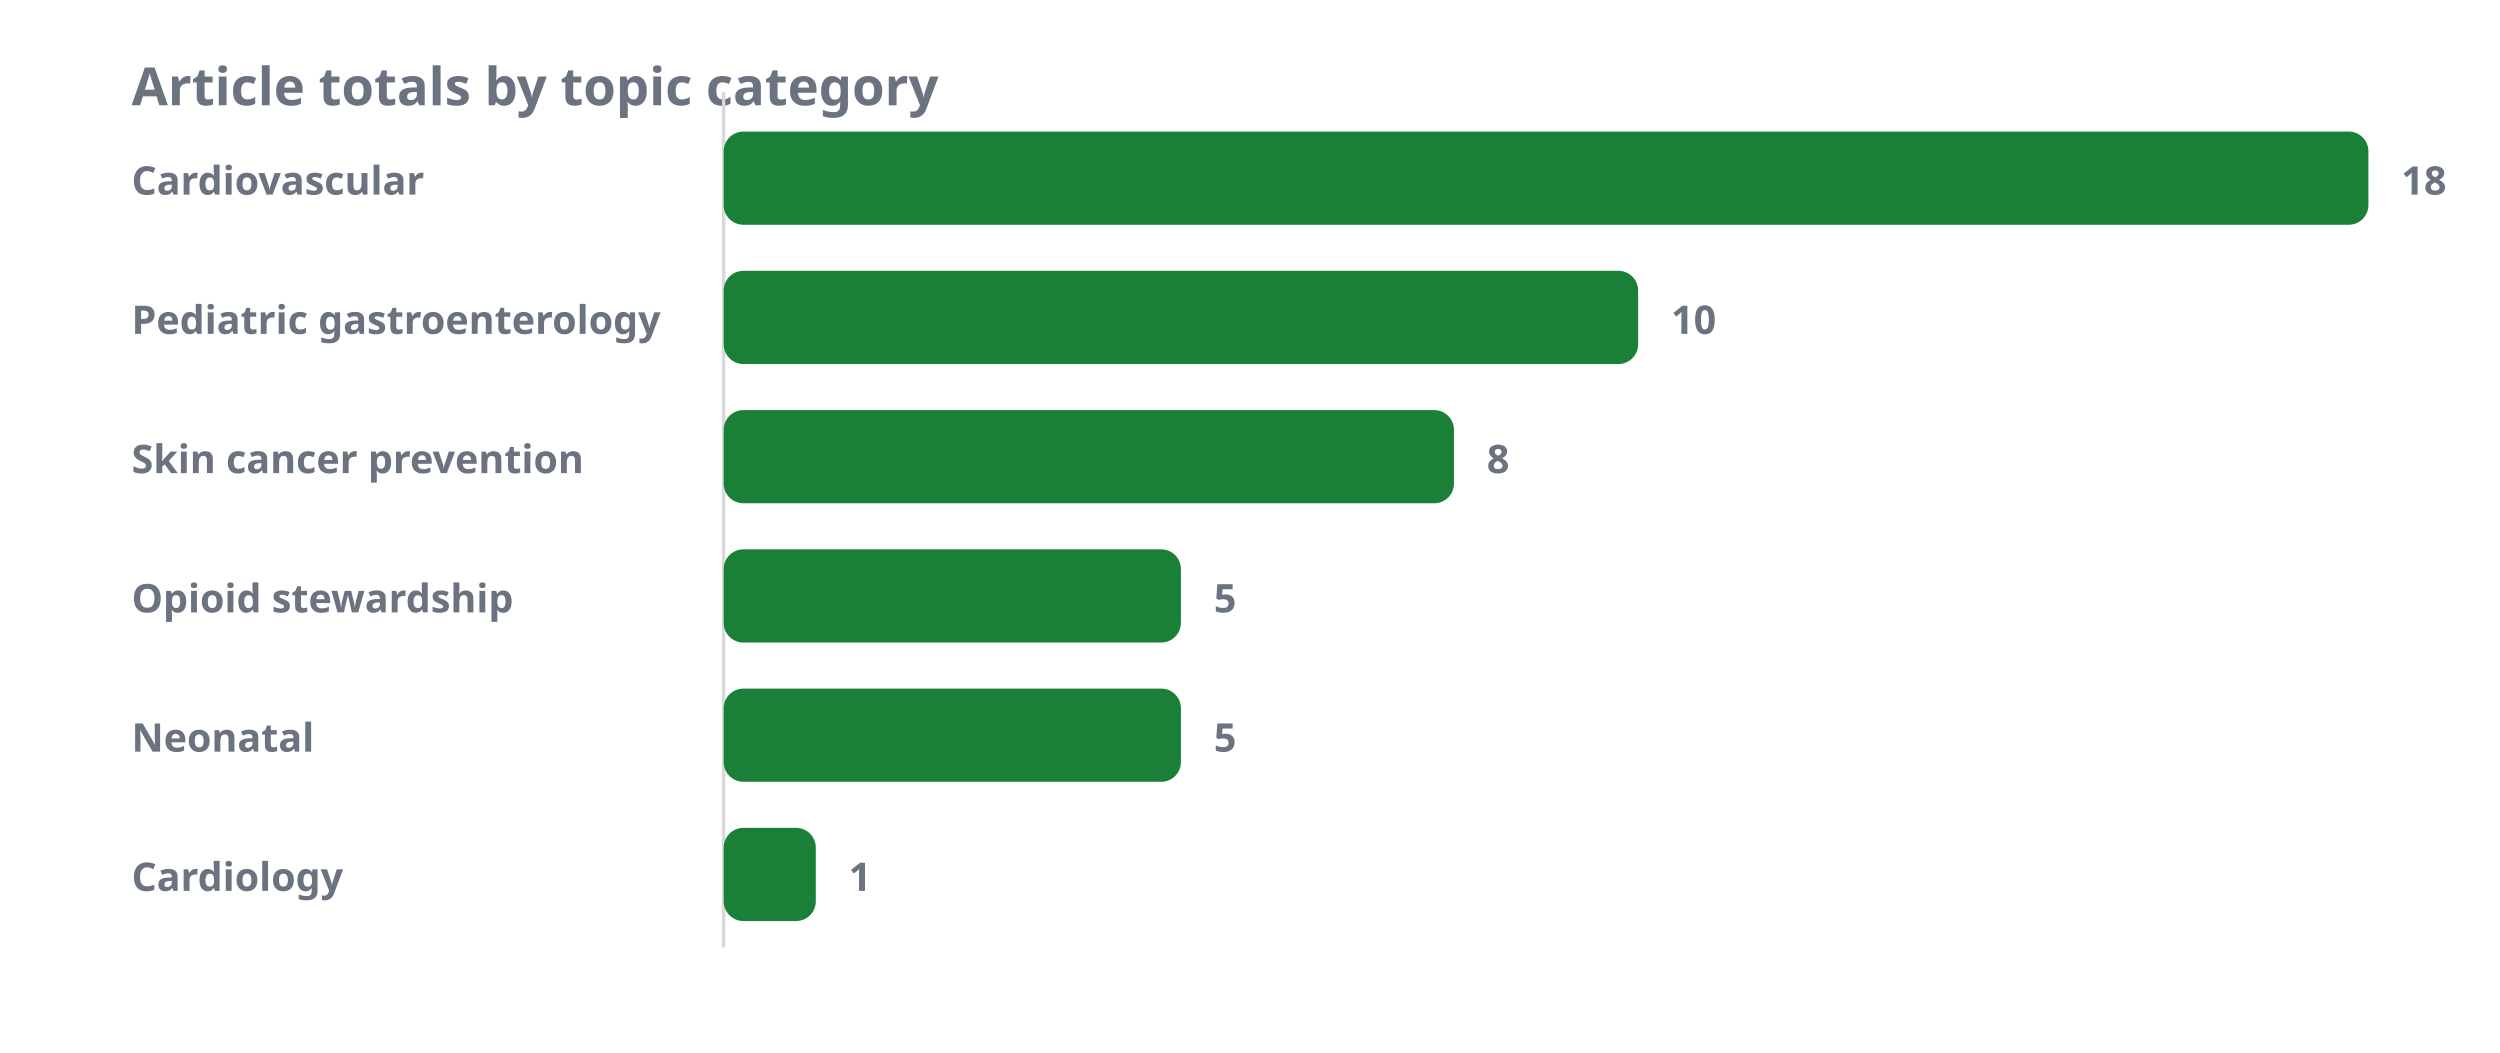
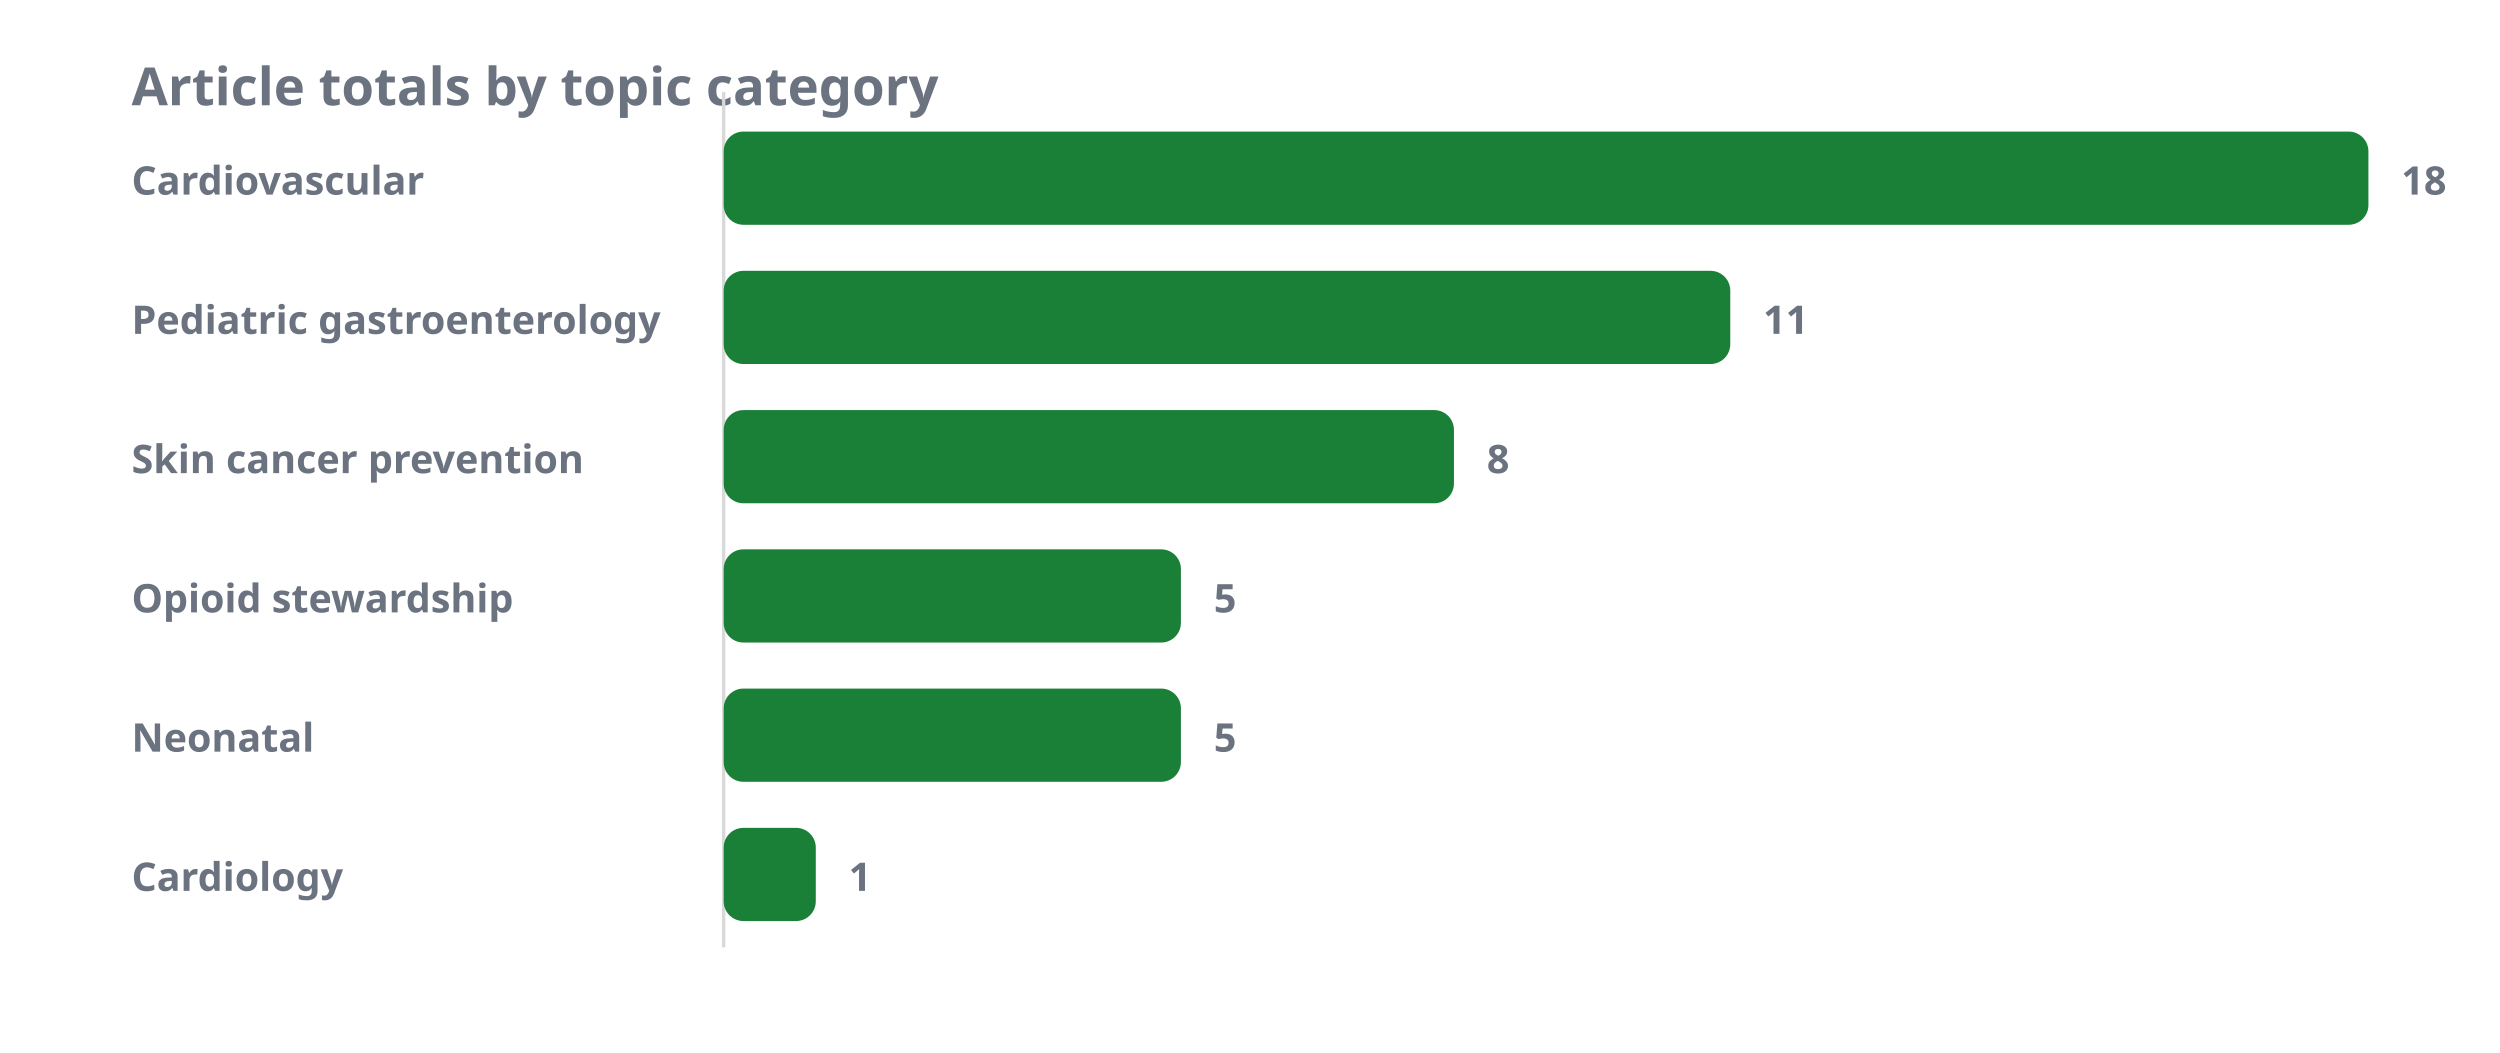
<svg xmlns="http://www.w3.org/2000/svg" width="760" height="320" viewBox="0 0 760 320" role="img" aria-label="Article totals by topic category">
  <style>
  .title { font: 700 16px system-ui, sans-serif; fill: #6b7280; }
  .label { font: 600 12px system-ui, sans-serif; fill: #6b7280; }
  .value { font: 600 12px system-ui, sans-serif; fill: #6b7280; }
  .bar { fill: #1a7f37; }
  .axis { stroke: #d8d8d8; stroke-width: 1; }
</style>
  <rect width="100%" height="100%" fill="transparent" rx="12" ry="12" />
  <text x="40" y="32" class="title">Article totals by topic category</text>
  <line x1="220" y1="28" x2="220" y2="288" class="axis" />
  <text x="40" y="59.167" class="label">Cardiovascular</text>
  <rect x="220" y="40" width="500" height="28.333" class="bar" rx="6" ry="6" />
  <text x="730" y="59.167" class="value">18</text>
  <text x="40" y="101.5" class="label">Pediatric gastroenterology</text>
-   <rect x="220" y="82.333" width="278" height="28.333" class="bar" rx="6" ry="6" />
-   <text x="508" y="101.5" class="value">10</text>
+   <rect x="220" y="82.333" width="306" height="28.333" class="bar" rx="6" ry="6" />
+   <text x="536" y="101.5" class="value">11</text>
  <text x="40" y="143.833" class="label">Skin cancer prevention</text>
  <rect x="220" y="124.667" width="222" height="28.333" class="bar" rx="6" ry="6" />
  <text x="452" y="143.833" class="value">8</text>
  <text x="40" y="186.167" class="label">Opioid stewardship</text>
  <rect x="220" y="167" width="139" height="28.333" class="bar" rx="6" ry="6" />
  <text x="369" y="186.167" class="value">5</text>
  <text x="40" y="228.5" class="label">Neonatal</text>
  <rect x="220" y="209.333" width="139" height="28.333" class="bar" rx="6" ry="6" />
  <text x="369" y="228.5" class="value">5</text>
  <text x="40" y="270.833" class="label">Cardiology</text>
  <rect x="220" y="251.667" width="28" height="28.333" class="bar" rx="6" ry="6" />
  <text x="258" y="270.833" class="value">1</text>
</svg>
